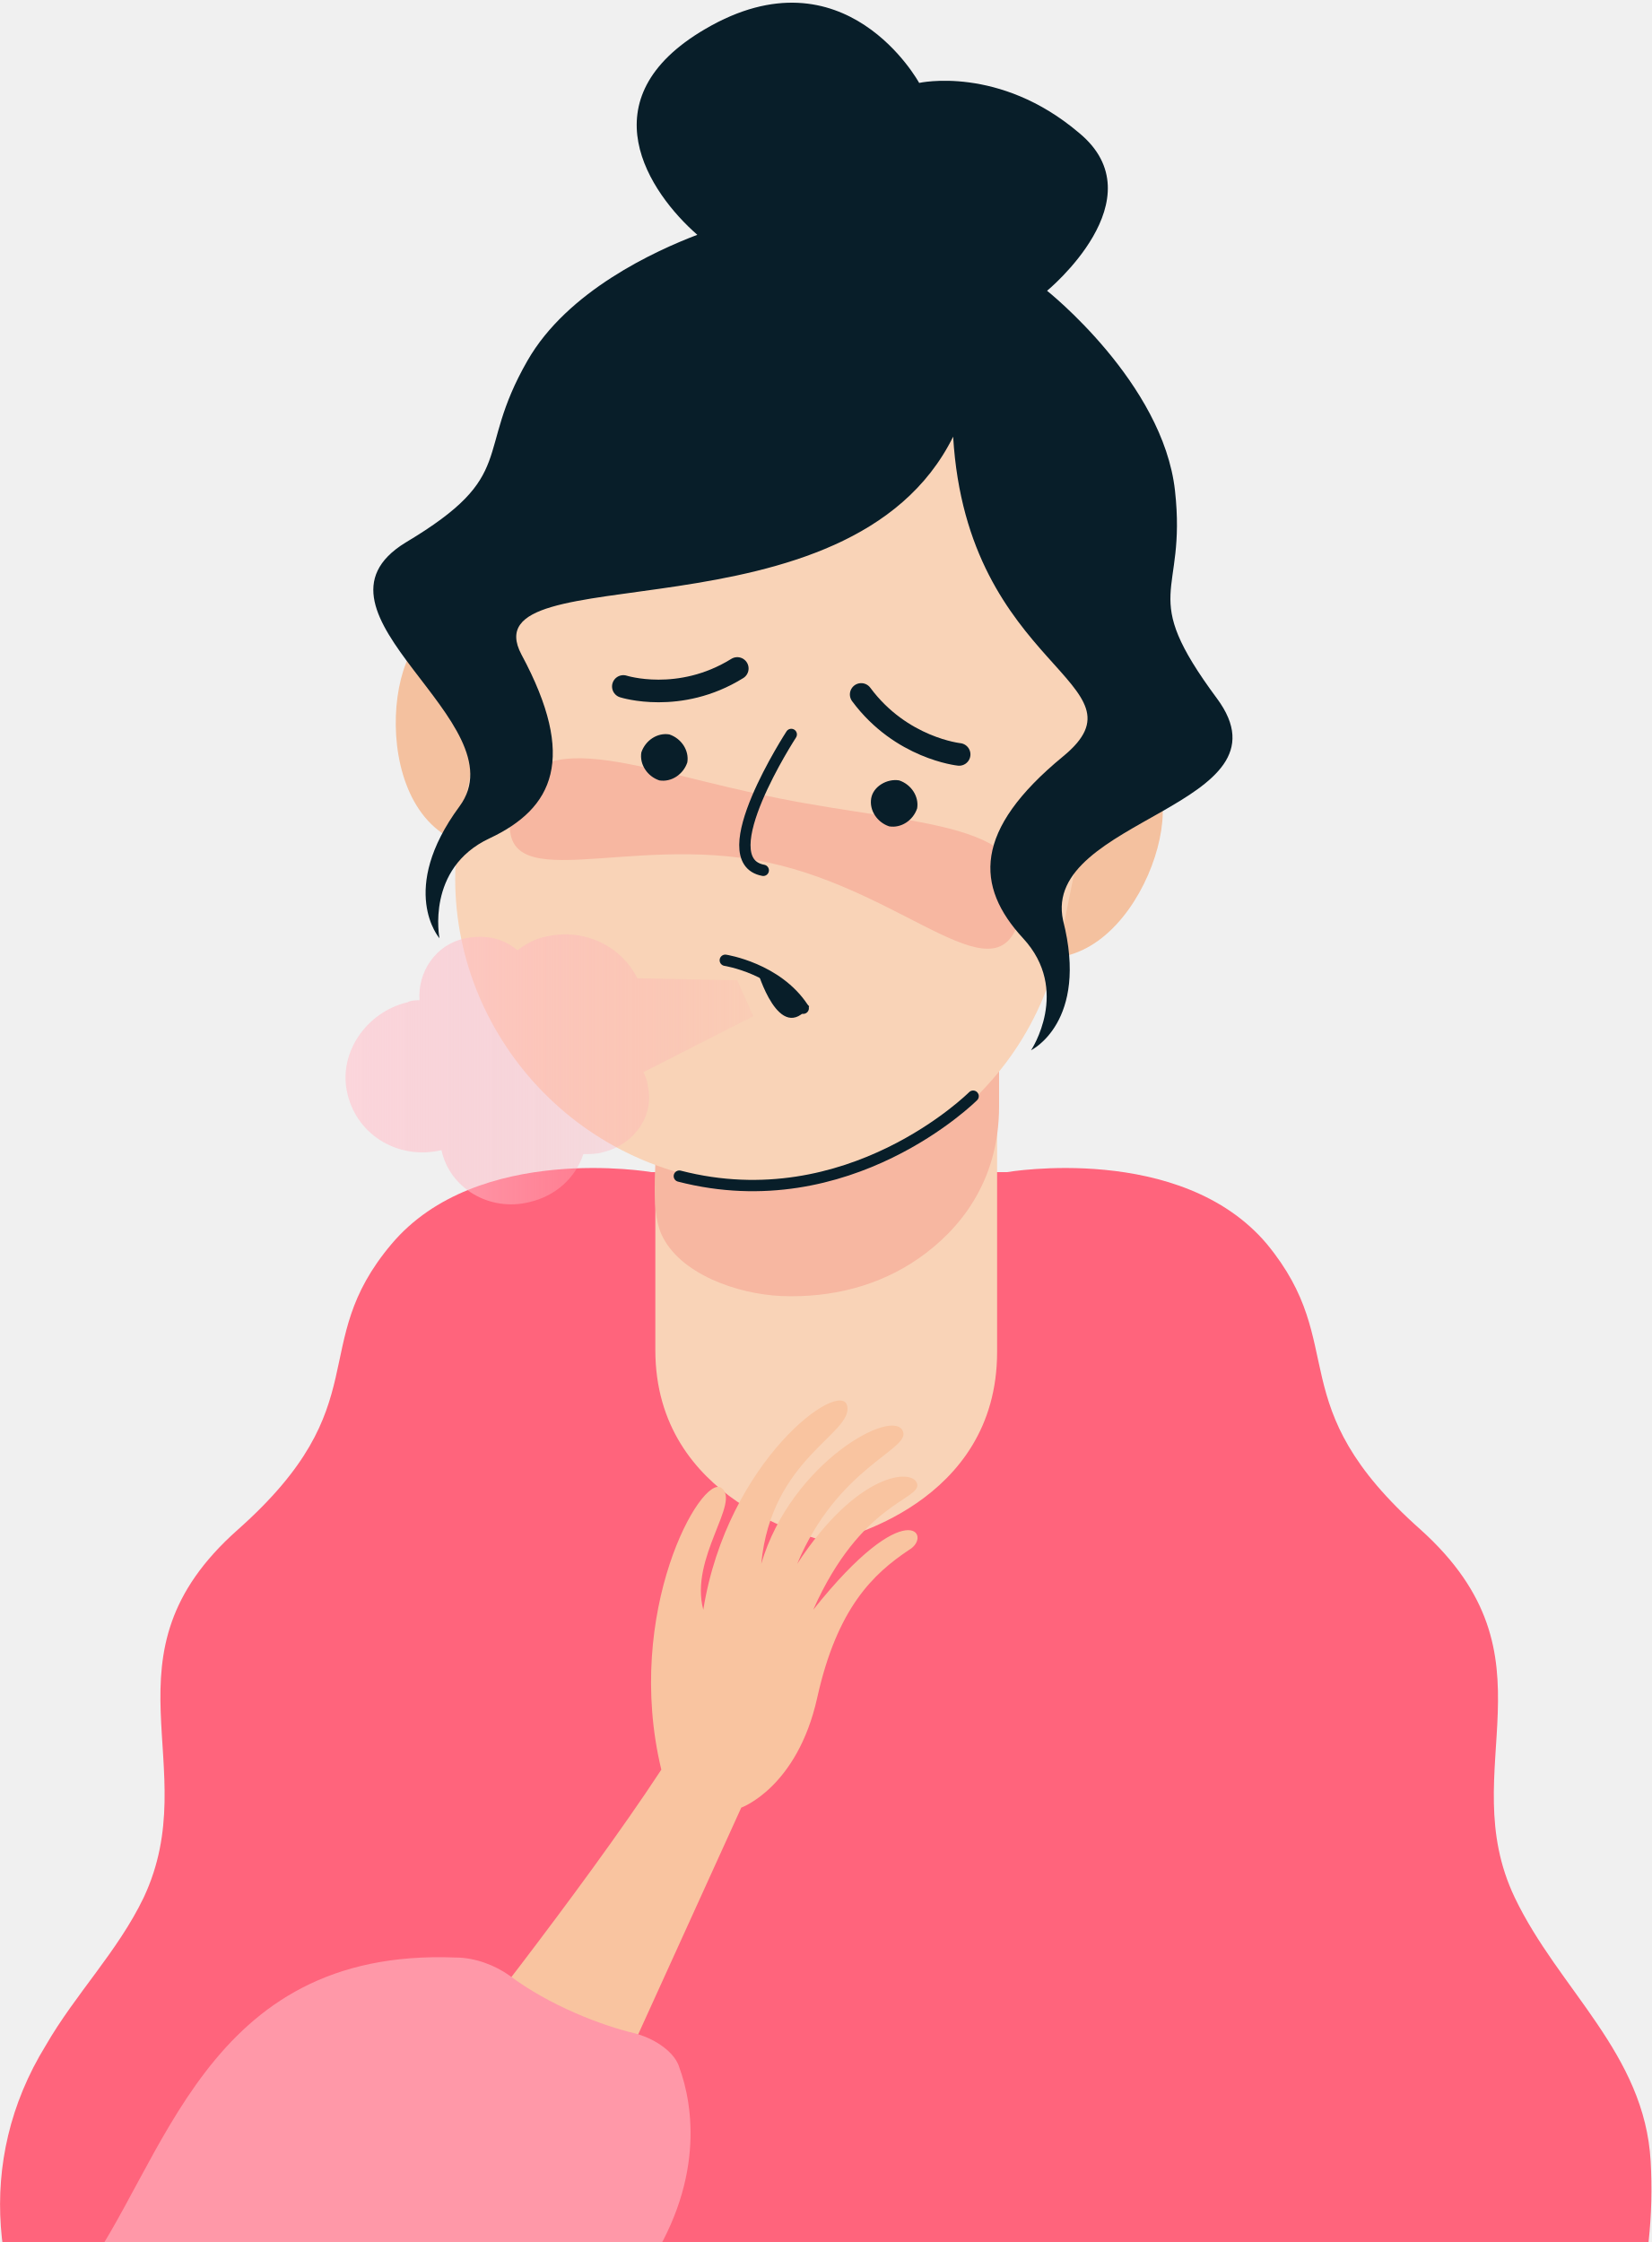
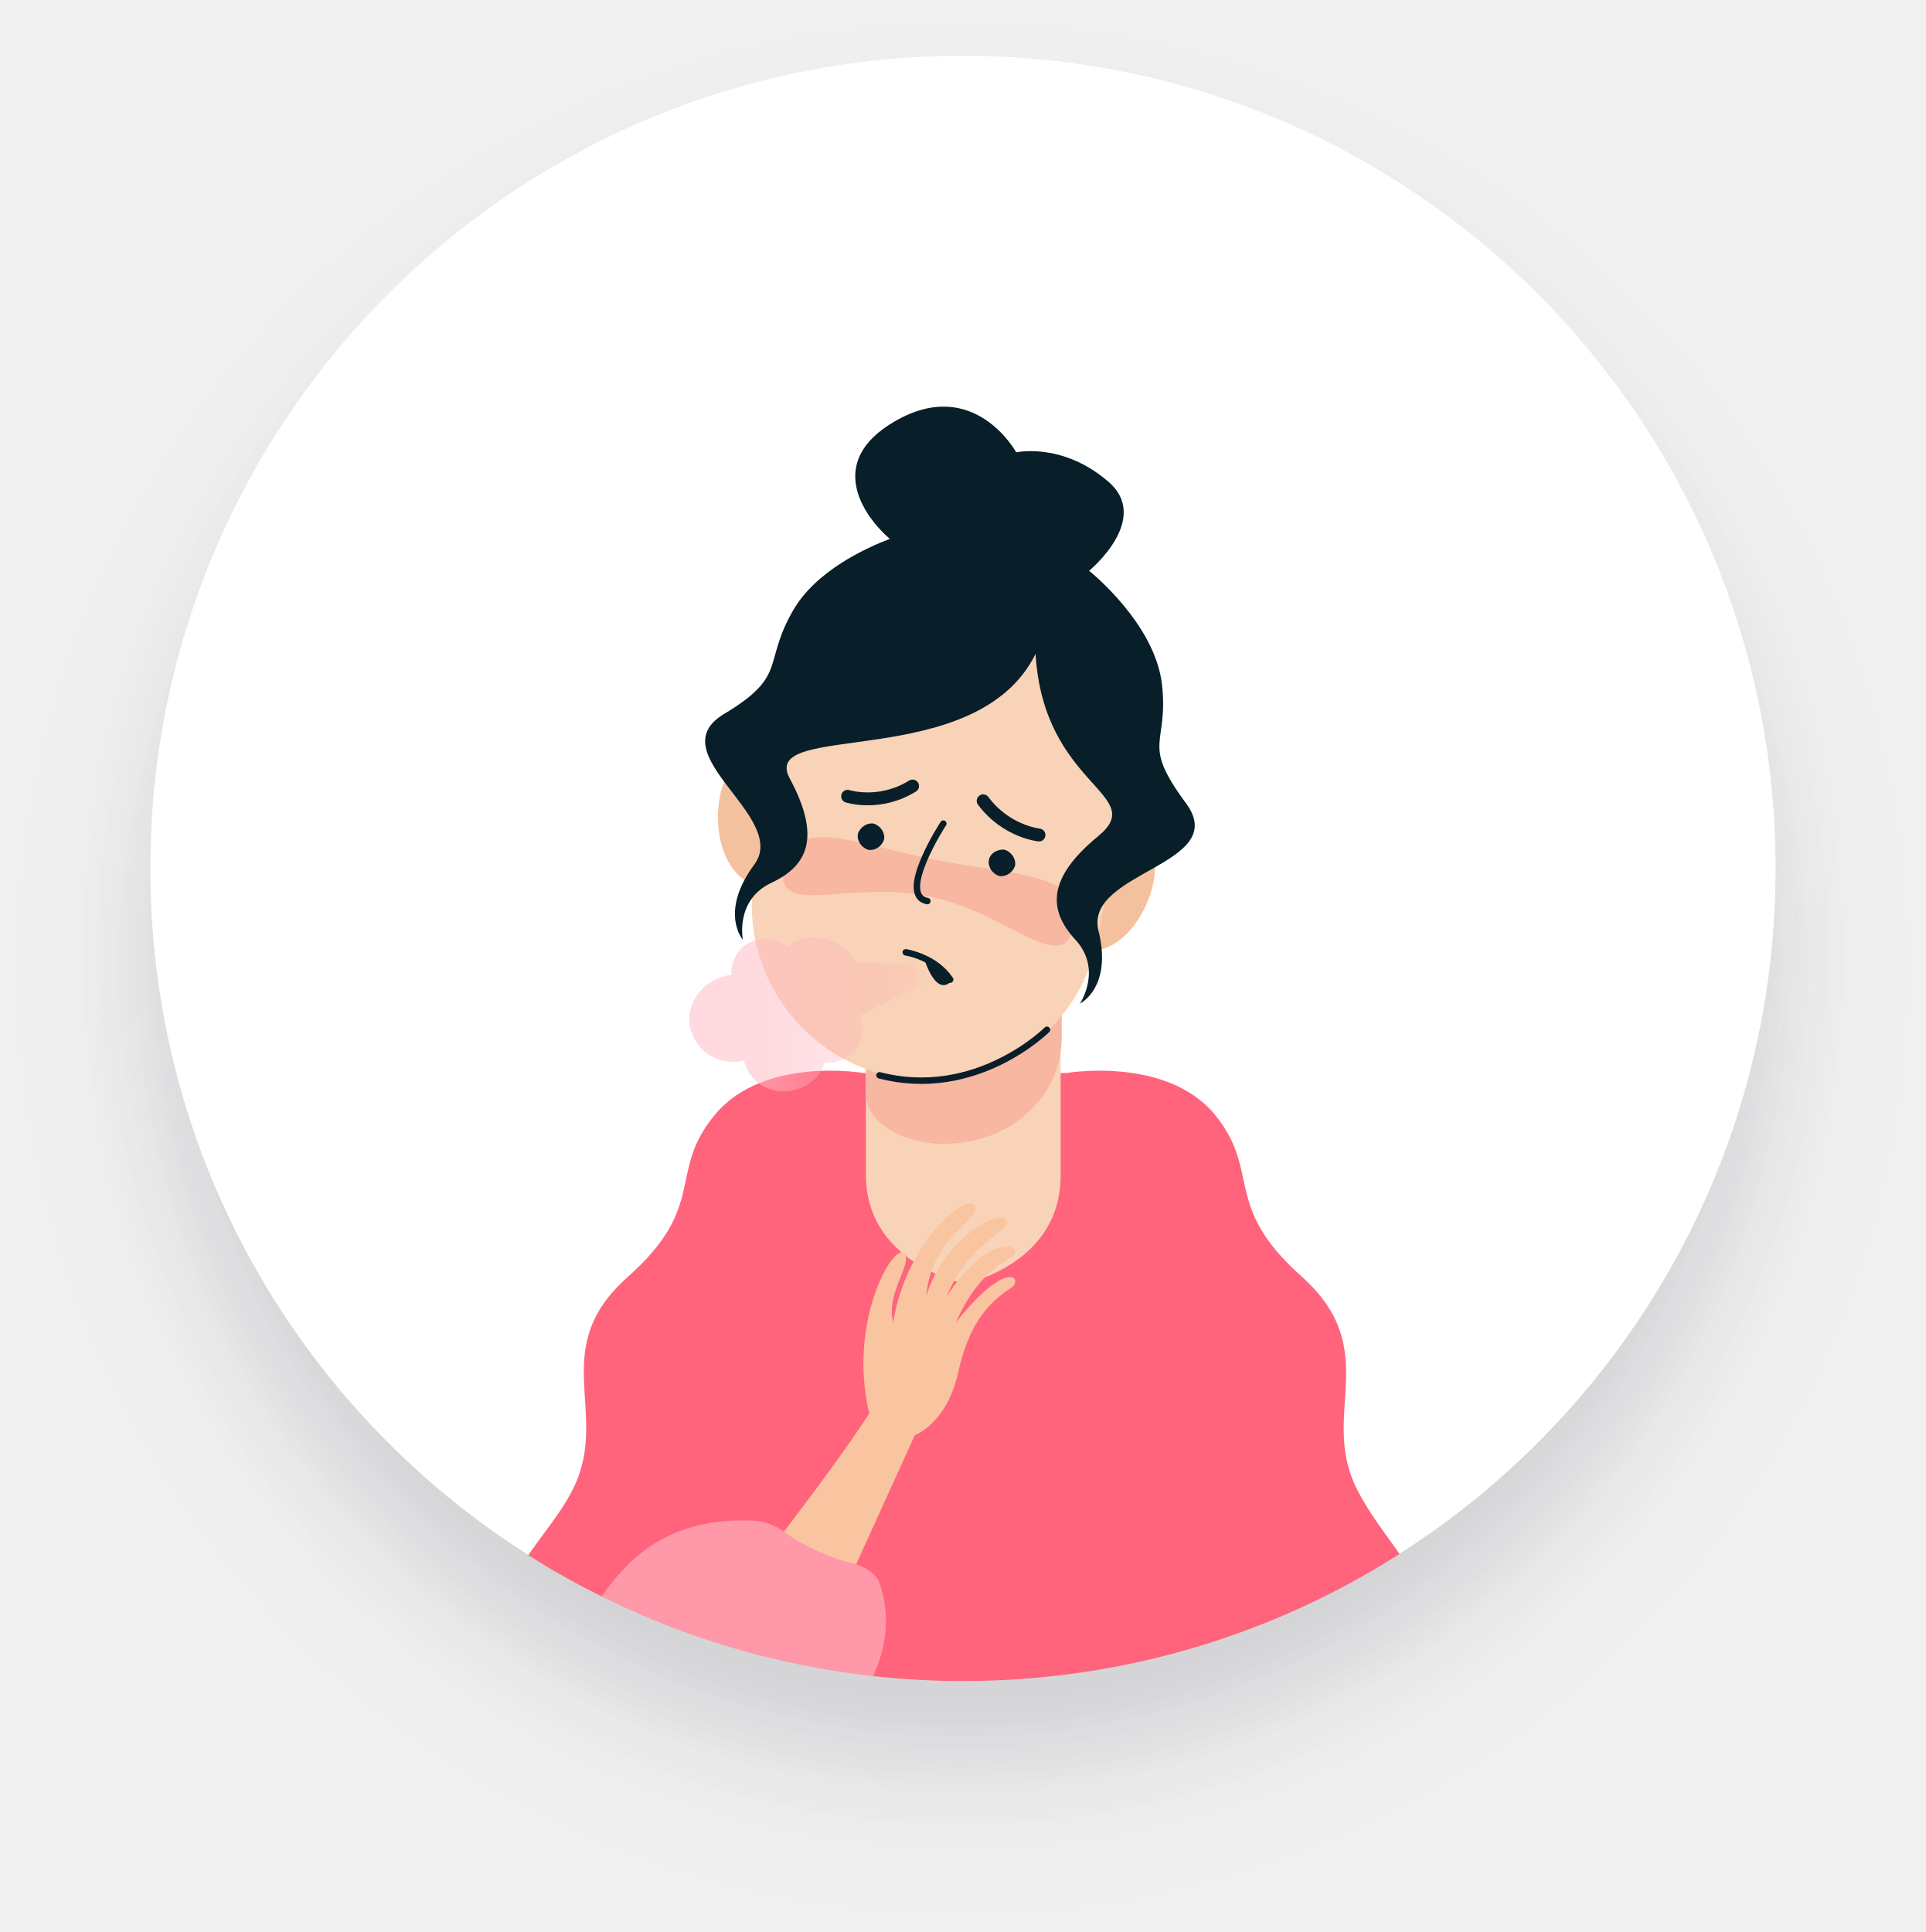
- <svg xmlns="http://www.w3.org/2000/svg" width="151" height="205" viewBox="0 0 151 205" fill="none">
-   <path d="M150.921 197.627C150.373 187.76 142.515 181.912 138.495 173.506C132.83 161.628 142.88 151.578 129.906 139.883C116.932 128.37 123.51 123.071 115.835 113.751C107.978 104.432 92.08 107.173 92.08 107.173H59.553C59.553 107.173 43.654 104.432 35.797 113.751C27.939 123.071 34.7 128.37 21.726 139.883C8.752 151.395 18.802 161.446 13.137 173.506C10.762 178.44 6.924 182.278 4.183 187.029C-8.974 208.409 11.127 235.271 34.152 235.271C34.152 235.271 117.663 235.271 117.845 235.271C126.982 235.271 135.936 231.434 142.332 224.855C148.911 217.546 151.469 207.312 150.921 197.627Z" fill="#FF647C" />
-   <path d="M75.633 90.91L59.918 88.352C59.918 88.352 59.918 109.001 59.918 123.437C59.918 137.325 74.537 140.614 75.633 140.98C76.73 140.797 91.166 137.508 91.166 123.62C91.166 109.184 91.166 88.534 91.166 88.534L75.633 90.91Z" fill="#F9D3B7" />
-   <path d="M75.633 68.617L91.348 66.059C91.348 66.059 91.348 86.708 91.348 101.144C91.348 108.088 87.693 112.474 84.038 115.032C80.384 117.59 75.998 118.687 71.43 118.504C67.409 118.321 62.11 116.494 60.465 112.839C59.369 110.281 60.1 106.261 60.1 101.327C60.1 86.891 60.1 66.241 60.1 66.241L75.633 68.617Z" fill="#F7B7A1" />
-   <path d="M46.396 61.489C46.396 61.489 46.213 58.748 40.731 57.651C35.249 56.555 33.239 75.377 43.289 77.387C53.34 79.397 52.243 65.509 46.396 61.489Z" fill="#F4C19F" />
-   <path d="M97.38 71.723C97.38 71.723 98.659 69.165 104.141 70.261C109.623 71.358 104.141 89.449 94.273 87.439C84.223 85.611 90.618 73.185 97.38 71.723Z" fill="#F4C19F" />
-   <path d="M64.121 107.723C48.954 104.616 39.086 89.814 42.193 74.83L46.396 53.998C49.502 38.831 64.304 28.963 79.288 32.07C94.456 35.176 104.323 49.978 101.217 64.962L97.014 85.794C94.09 100.961 79.288 110.829 64.121 107.723Z" fill="#F9D3B7" />
-   <path d="M93.36 83.418C95.005 75.012 84.04 75.56 71.249 73.002C58.275 70.444 48.407 65.692 46.762 74.098C45.118 82.504 57.178 76.109 70.153 78.85C83.127 81.591 91.533 92.007 93.36 83.418Z" fill="#F7B7A1" />
-   <path d="M111.268 63.865C103.958 53.997 108.527 54.728 107.43 44.86C106.334 34.993 95.735 26.587 95.735 26.587C95.735 26.587 105.968 18.181 98.659 12.151C91.349 5.938 84.04 7.582 84.04 7.582C84.04 7.582 77.279 -4.844 64.487 2.648C53.523 9.044 59.37 17.633 63.756 21.47C59.919 22.932 51.878 26.587 48.224 32.983C43.29 41.571 47.493 43.399 37.077 49.612C26.661 56.007 47.675 66.058 42.011 73.733C36.346 81.408 40.183 85.793 40.183 85.793C40.183 85.793 38.904 79.398 44.752 76.657C50.599 73.915 52.792 69.347 47.675 59.845C42.742 50.525 77.644 59.114 87.147 39.927C88.426 61.307 105.42 62.403 97.197 69.164C88.974 75.926 89.157 81.042 93.542 85.793C97.928 90.544 94.273 96.027 94.273 96.027C94.273 96.027 99.573 93.468 97.197 84.149C95.187 74.829 118.577 73.733 111.268 63.865Z" fill="#081E29" />
-   <path d="M56.994 62.768C56.994 62.768 62.111 64.412 67.41 61.123" stroke="#081E29" stroke-width="2.068" stroke-miterlimit="10" stroke-linecap="round" stroke-linejoin="round" />
-   <path d="M87.694 68.98C87.694 68.98 82.395 68.432 78.74 63.498" stroke="#081E29" stroke-width="2.068" stroke-miterlimit="10" stroke-linecap="round" stroke-linejoin="round" />
-   <path d="M79.653 73.001C79.47 74.097 80.201 75.194 81.298 75.559C82.394 75.742 83.49 75.011 83.856 73.914C84.039 72.818 83.308 71.722 82.211 71.356C81.115 71.173 79.836 71.904 79.653 73.001Z" fill="#081E29" />
-   <path d="M58.639 68.798C58.457 69.894 59.188 70.99 60.284 71.356C61.38 71.539 62.477 70.808 62.842 69.711C63.025 68.615 62.294 67.519 61.198 67.153C60.101 66.97 59.005 67.701 58.639 68.798Z" fill="#081E29" />
-   <path d="M72.346 67.154C72.346 67.154 64.853 78.667 69.787 79.58" stroke="#081E29" stroke-width="1.034" stroke-miterlimit="10" stroke-linecap="round" stroke-linejoin="round" />
-   <path d="M66.314 87.803C66.314 87.803 71.066 88.534 73.441 92.188" stroke="#081E29" stroke-width="1.034" stroke-miterlimit="10" stroke-linecap="round" stroke-linejoin="round" />
-   <path d="M69.238 88.717C69.238 88.717 71.248 95.661 73.989 92.006L69.238 88.717Z" fill="#081E29" />
-   <path d="M67.411 89.631L58.274 89.448C56.812 86.524 53.523 84.879 50.051 85.61C48.955 85.793 48.041 86.341 47.31 86.89C46.031 85.793 44.386 85.428 42.559 85.793C39.818 86.341 38.173 88.9 38.356 91.458C37.99 91.458 37.625 91.458 37.26 91.641C33.422 92.554 30.864 96.392 31.777 100.047C32.691 103.884 36.529 106.077 40.366 105.163C41.097 108.635 44.752 110.828 48.407 109.914C50.782 109.366 52.609 107.722 53.34 105.529C53.889 105.529 54.62 105.529 55.168 105.346C58.092 104.615 59.919 101.874 59.188 99.133C59.188 98.767 59.005 98.402 58.822 98.037L68.873 92.92L67.411 89.631Z" fill="url(#paint0_linear_7582_6949)" />
-   <path d="M53.156 197.445L67.775 165.283C67.775 165.283 72.891 163.456 74.719 155.233C76.546 147.01 79.835 143.903 83.125 141.71C85.317 140.431 82.942 136.411 74.353 147.192C78.739 137.325 84.221 137.142 83.856 135.68C83.49 134.218 78.374 134.584 72.891 142.989C76.546 134.218 83.125 132.573 82.576 130.929C81.846 128.553 72.343 133.67 69.602 142.989C70.516 133.304 78.008 131.112 77.46 128.553C76.912 125.995 66.496 133.487 64.303 147.192C63.024 142.441 67.775 137.325 65.948 136.045C64.12 134.766 56.993 147.375 60.465 161.811C53.156 172.958 40.182 189.222 40.182 189.222L53.156 197.445Z" fill="#F9C4A0" />
-   <path d="M13.32 227.78C13.32 227.78 -1.116 219.374 7.29 208.41C15.147 197.994 18.619 178.076 41.644 178.989C43.471 178.989 45.299 179.72 46.578 180.634C50.233 183.375 54.984 185.202 58.09 185.933C60.1 186.482 61.745 187.761 62.111 189.04C63.39 192.512 64.486 199.639 58.821 207.862C50.781 219.74 53.705 236.369 37.076 234.724C20.447 233.262 13.32 227.78 13.32 227.78Z" fill="#FF98A8" />
-   <path d="M88.974 100.23C88.974 100.23 77.644 111.56 62.111 107.54" stroke="#081E29" stroke-width="1.034" stroke-miterlimit="10" stroke-linecap="round" stroke-linejoin="round" />
+ <svg xmlns="http://www.w3.org/2000/svg" width="309" height="310" viewBox="0 0 309 310" fill="none">
+   <g filter="url(#filter0_dd_7582_6946)">
+     <mask id="mask0_7582_6946" style="mask-type:alpha" maskUnits="userSpaceOnUse" x="24" y="8" width="261" height="262">
+       <circle cx="154.499" cy="139.329" r="130.4" fill="#C4C4C4" />
+     </mask>
+     <g mask="url(#mask0_7582_6946)">
+       <circle cx="154.499" cy="139.329" r="130.4" fill="white" />
+       <path d="M229.921 262.627C229.373 252.76 221.515 246.912 217.495 238.506C211.83 226.628 221.88 216.578 208.906 204.883C195.932 193.37 202.51 188.071 194.835 178.751C186.978 169.432 171.08 172.173 171.08 172.173H138.553C138.553 172.173 122.655 169.432 114.797 178.751C106.939 188.071 113.7 193.37 100.726 204.883C87.752 216.395 97.802 226.446 92.138 238.506C89.762 243.44 85.924 247.278 83.183 252.029C70.026 273.409 90.127 300.271 113.152 300.271C113.152 300.271 196.663 300.271 196.845 300.271C205.982 300.271 214.936 296.434 221.332 289.855C227.911 282.546 230.469 272.312 229.921 262.627Z" fill="#FF647C" />
+       <path d="M154.633 155.91L138.918 153.352C138.918 153.352 138.918 174.001 138.918 188.437C138.918 202.325 153.537 205.614 154.633 205.98C155.73 205.797 170.166 202.508 170.166 188.62C170.166 174.184 170.166 153.534 170.166 153.534L154.633 155.91Z" fill="#F9D3B7" />
+       <path d="M154.633 133.617L170.348 131.059C170.348 131.059 170.348 151.708 170.348 166.144C170.348 173.088 166.693 177.474 163.038 180.032C159.384 182.59 154.998 183.687 150.43 183.504C146.409 183.321 141.11 181.494 139.465 177.839C138.369 175.281 139.1 171.261 139.1 166.327C139.1 151.891 139.1 131.241 139.1 131.241L154.633 133.617Z" fill="#F7B7A1" />
+       <path d="M125.396 126.489C125.396 126.489 125.213 123.748 119.731 122.652C114.249 121.555 112.239 140.377 122.289 142.387C132.34 144.397 131.243 130.509 125.396 126.489Z" fill="#F4C19F" />
+       <path d="M176.38 136.723C176.38 136.723 177.659 134.165 183.141 135.261C188.623 136.358 183.141 154.449 173.273 152.439C163.223 150.611 169.619 138.185 176.38 136.723Z" fill="#F4C19F" />
+       <path d="M143.121 172.723C127.954 169.616 118.086 154.815 121.193 139.83L125.396 118.998C128.502 103.831 143.304 93.963 158.288 97.07C173.456 100.176 183.323 114.978 180.217 129.962L176.014 150.794C173.09 165.961 158.288 175.829 143.121 172.723Z" fill="#F9D3B7" />
+       <path d="M172.36 148.418C174.005 140.012 163.04 140.56 150.249 138.002C137.275 135.444 127.407 130.693 125.762 139.098C124.118 147.504 136.178 141.109 149.152 143.85C162.127 146.591 170.533 157.007 172.36 148.418Z" fill="#F7B7A1" />
+       <path d="M190.268 128.865C182.958 118.997 187.527 119.728 186.43 109.86C185.334 99.993 174.735 91.587 174.735 91.587C174.735 91.587 184.968 83.181 177.659 77.151C170.349 70.938 163.04 72.582 163.04 72.582C163.04 72.582 156.279 60.156 143.487 67.648C132.523 74.044 138.371 82.633 142.756 86.47C138.919 87.932 130.878 91.587 127.224 97.983C122.29 106.571 126.493 108.399 116.077 114.612C105.661 121.007 126.675 131.058 121.011 138.733C115.346 146.408 119.183 150.793 119.183 150.793C119.183 150.793 117.904 144.398 123.752 141.657C129.599 138.916 131.792 134.347 126.675 124.845C121.742 115.525 156.644 124.114 166.146 104.927C167.426 126.307 184.42 127.403 176.197 134.164C167.974 140.926 168.157 146.042 172.542 150.793C176.928 155.545 173.273 161.027 173.273 161.027C173.273 161.027 178.573 158.468 176.197 149.149C174.187 139.829 197.577 138.733 190.268 128.865Z" fill="#081E29" />
+       <path d="M135.994 127.768C135.994 127.768 141.111 129.412 146.41 126.123" stroke="#081E29" stroke-width="2.068" stroke-miterlimit="10" stroke-linecap="round" stroke-linejoin="round" />
+       <path d="M166.694 133.98C166.694 133.98 161.395 133.432 157.74 128.498" stroke="#081E29" stroke-width="2.068" stroke-miterlimit="10" stroke-linecap="round" stroke-linejoin="round" />
+       <path d="M158.653 138.001C158.47 139.097 159.201 140.194 160.298 140.559C161.394 140.742 162.49 140.011 162.856 138.914C163.039 137.818 162.308 136.722 161.211 136.356C160.115 136.173 158.836 136.904 158.653 138.001Z" fill="#081E29" />
+       <path d="M137.639 133.798C137.457 134.894 138.188 135.99 139.284 136.356C140.38 136.539 141.477 135.808 141.842 134.711C142.025 133.615 141.294 132.518 140.198 132.153C139.101 131.97 138.005 132.701 137.639 133.798Z" fill="#081E29" />
+       <path d="M151.346 132.154C151.346 132.154 143.853 143.667 148.787 144.58" stroke="#081E29" stroke-width="1.034" stroke-miterlimit="10" stroke-linecap="round" stroke-linejoin="round" />
+       <path d="M145.314 152.803C145.314 152.803 150.066 153.534 152.441 157.188" stroke="#081E29" stroke-width="1.034" stroke-miterlimit="10" stroke-linecap="round" stroke-linejoin="round" />
+       <path d="M148.238 153.717C148.238 153.717 150.248 160.661 152.989 157.006L148.238 153.717Z" fill="#081E29" />
+       <path d="M146.411 154.631L137.274 154.448C135.812 151.524 132.523 149.879 129.051 150.61C127.955 150.793 127.041 151.341 126.31 151.89C125.031 150.793 123.386 150.428 121.559 150.793C118.818 151.341 117.173 153.9 117.356 156.458C116.991 156.458 116.625 156.458 116.26 156.641C112.422 157.554 109.864 161.392 110.777 165.047C111.691 168.884 115.529 171.077 119.366 170.163C120.097 173.635 123.752 175.828 127.406 174.914C129.782 174.366 131.609 172.722 132.34 170.529C132.889 170.529 133.62 170.529 134.168 170.346C137.092 169.615 138.919 166.874 138.188 164.133C138.188 163.767 138.005 163.402 137.822 163.036L147.873 157.92L146.411 154.631Z" fill="url(#paint0_linear_7582_6946)" />
+       <path d="M132.156 262.445L146.775 230.283C146.775 230.283 151.891 228.456 153.719 220.233C155.546 212.01 158.835 208.903 162.125 206.71C164.318 205.431 161.942 201.411 153.353 212.192C157.739 202.325 163.221 202.142 162.856 200.68C162.49 199.218 157.374 199.584 151.891 207.989C155.546 199.218 162.125 197.573 161.576 195.929C160.846 193.553 151.343 198.67 148.602 207.989C149.516 198.304 157.008 196.112 156.46 193.553C155.912 190.995 145.496 198.487 143.303 212.192C142.024 207.441 146.775 202.325 144.947 201.045C143.12 199.766 135.993 212.375 139.465 226.811C132.156 237.958 119.182 254.222 119.182 254.222L132.156 262.445Z" fill="#F9C4A0" />
+       <path d="M92.32 292.78C92.32 292.78 77.884 284.374 86.29 273.41C94.147 262.994 97.619 243.076 120.644 243.989C122.471 243.989 124.299 244.72 125.578 245.634C129.233 248.375 133.984 250.202 137.09 250.933C139.1 251.482 140.745 252.761 141.111 254.04C142.39 257.512 143.486 264.639 137.821 272.862C129.781 284.74 132.705 301.369 116.076 299.724C99.447 298.262 92.32 292.78 92.32 292.78Z" fill="#FF98A8" />
+       <path d="M167.974 165.23C167.974 165.23 156.644 176.56 141.111 172.54" stroke="#081E29" stroke-width="1.034" stroke-miterlimit="10" stroke-linecap="round" stroke-linejoin="round" />
+     </g>
+   </g>
  <defs>
-     <linearGradient id="paint0_linear_7582_6949" x1="31.906" y1="97.741" x2="69.29" y2="97.741" gradientUnits="userSpaceOnUse">
+     <filter id="filter0_dd_7582_6946" x="0.1" y="0.93" width="308.799" height="308.799" filterUnits="userSpaceOnUse" color-interpolation-filters="sRGB">
+       <feFlood flood-opacity="0" result="BackgroundImageFix" />
+       <feColorMatrix in="SourceAlpha" type="matrix" values="0 0 0 0 0 0 0 0 0 0 0 0 0 0 0 0 0 0 127 0" result="hardAlpha" />
+       <feOffset dy="16" />
+       <feGaussianBlur stdDeviation="12" />
+       <feColorMatrix type="matrix" values="0 0 0 0 0.196 0 0 0 0 0.196 0 0 0 0 0.279 0 0 0 0.08 0" />
+       <feBlend mode="multiply" in2="BackgroundImageFix" result="effect1_dropShadow_7582_6946" />
+       <feColorMatrix in="SourceAlpha" type="matrix" values="0 0 0 0 0 0 0 0 0 0 0 0 0 0 0 0 0 0 127 0" result="hardAlpha" />
+       <feOffset dy="12" />
+       <feGaussianBlur stdDeviation="6" />
+       <feColorMatrix type="matrix" values="0 0 0 0 0.196 0 0 0 0 0.196 0 0 0 0 0.279 0 0 0 0.08 0" />
+       <feBlend mode="multiply" in2="effect1_dropShadow_7582_6946" result="effect2_dropShadow_7582_6946" />
+       <feBlend mode="normal" in="SourceGraphic" in2="effect2_dropShadow_7582_6946" result="shape" />
+     </filter>
+     <linearGradient id="paint0_linear_7582_6946" x1="110.906" y1="162.741" x2="148.29" y2="162.741" gradientUnits="userSpaceOnUse">
      <stop stop-color="#FFCBD3" stop-opacity="0.72" />
      <stop offset="0.987" stop-color="#FF98A8" stop-opacity="0.1" />
    </linearGradient>
  </defs>
</svg>
